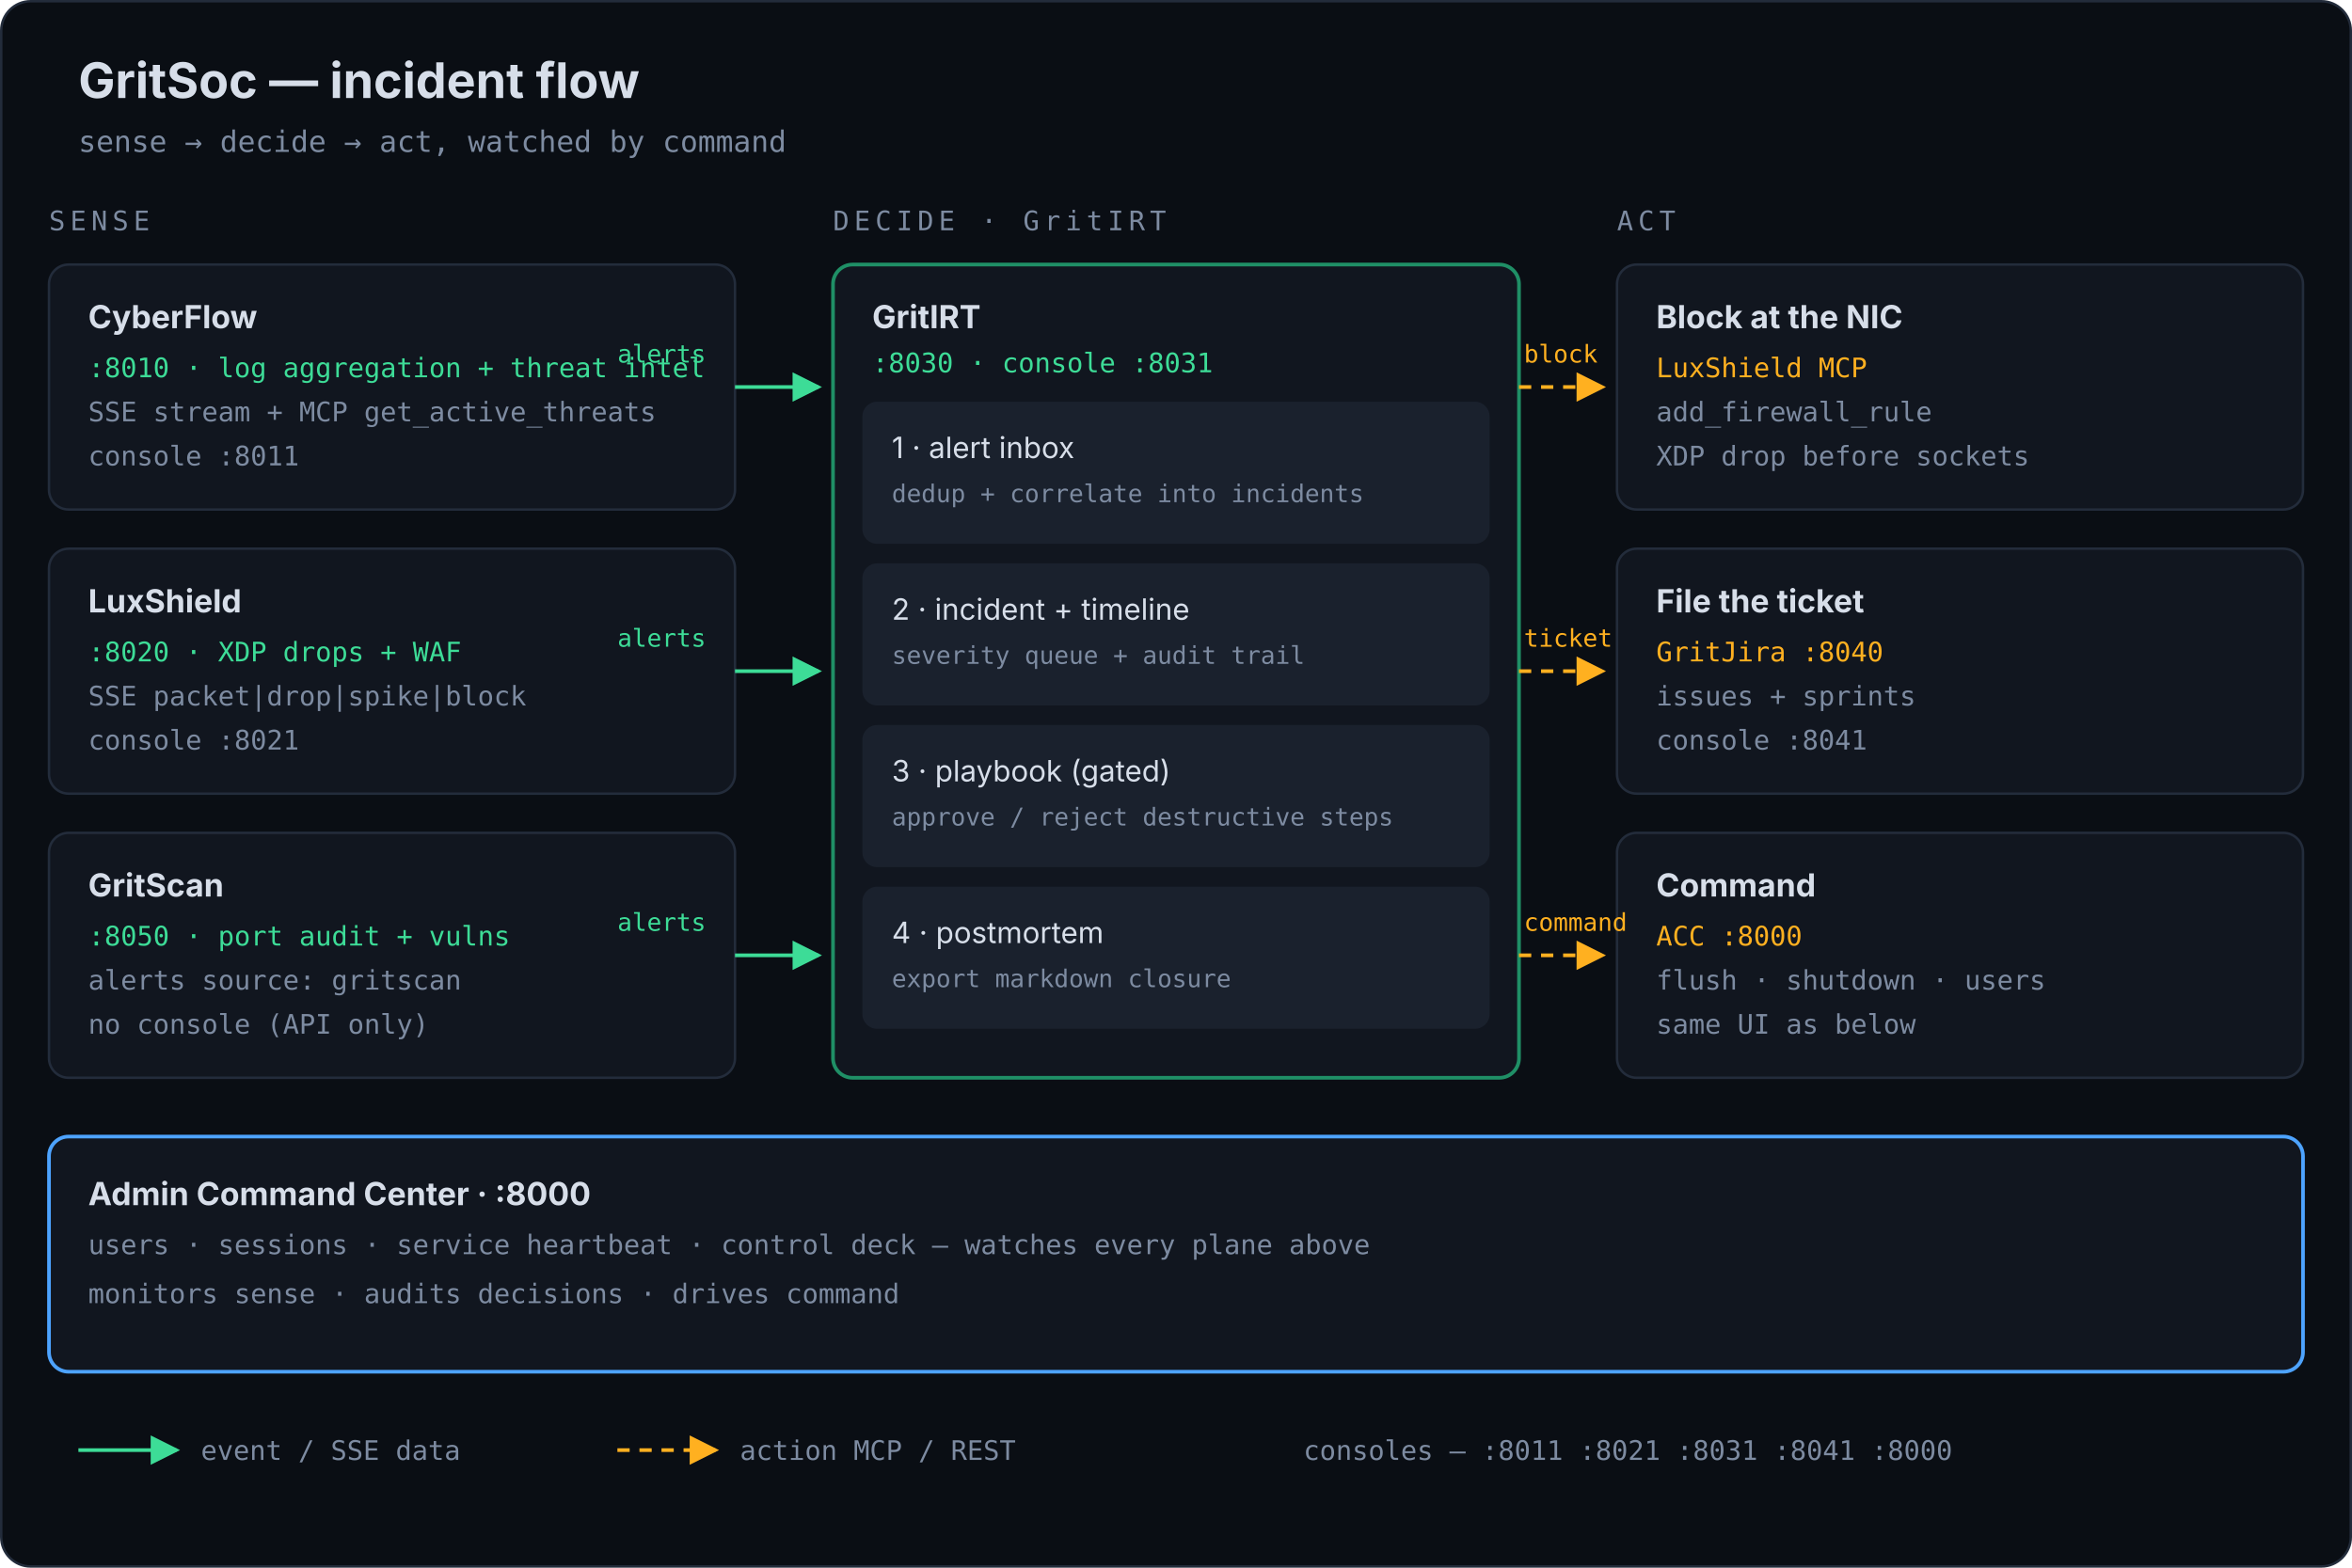
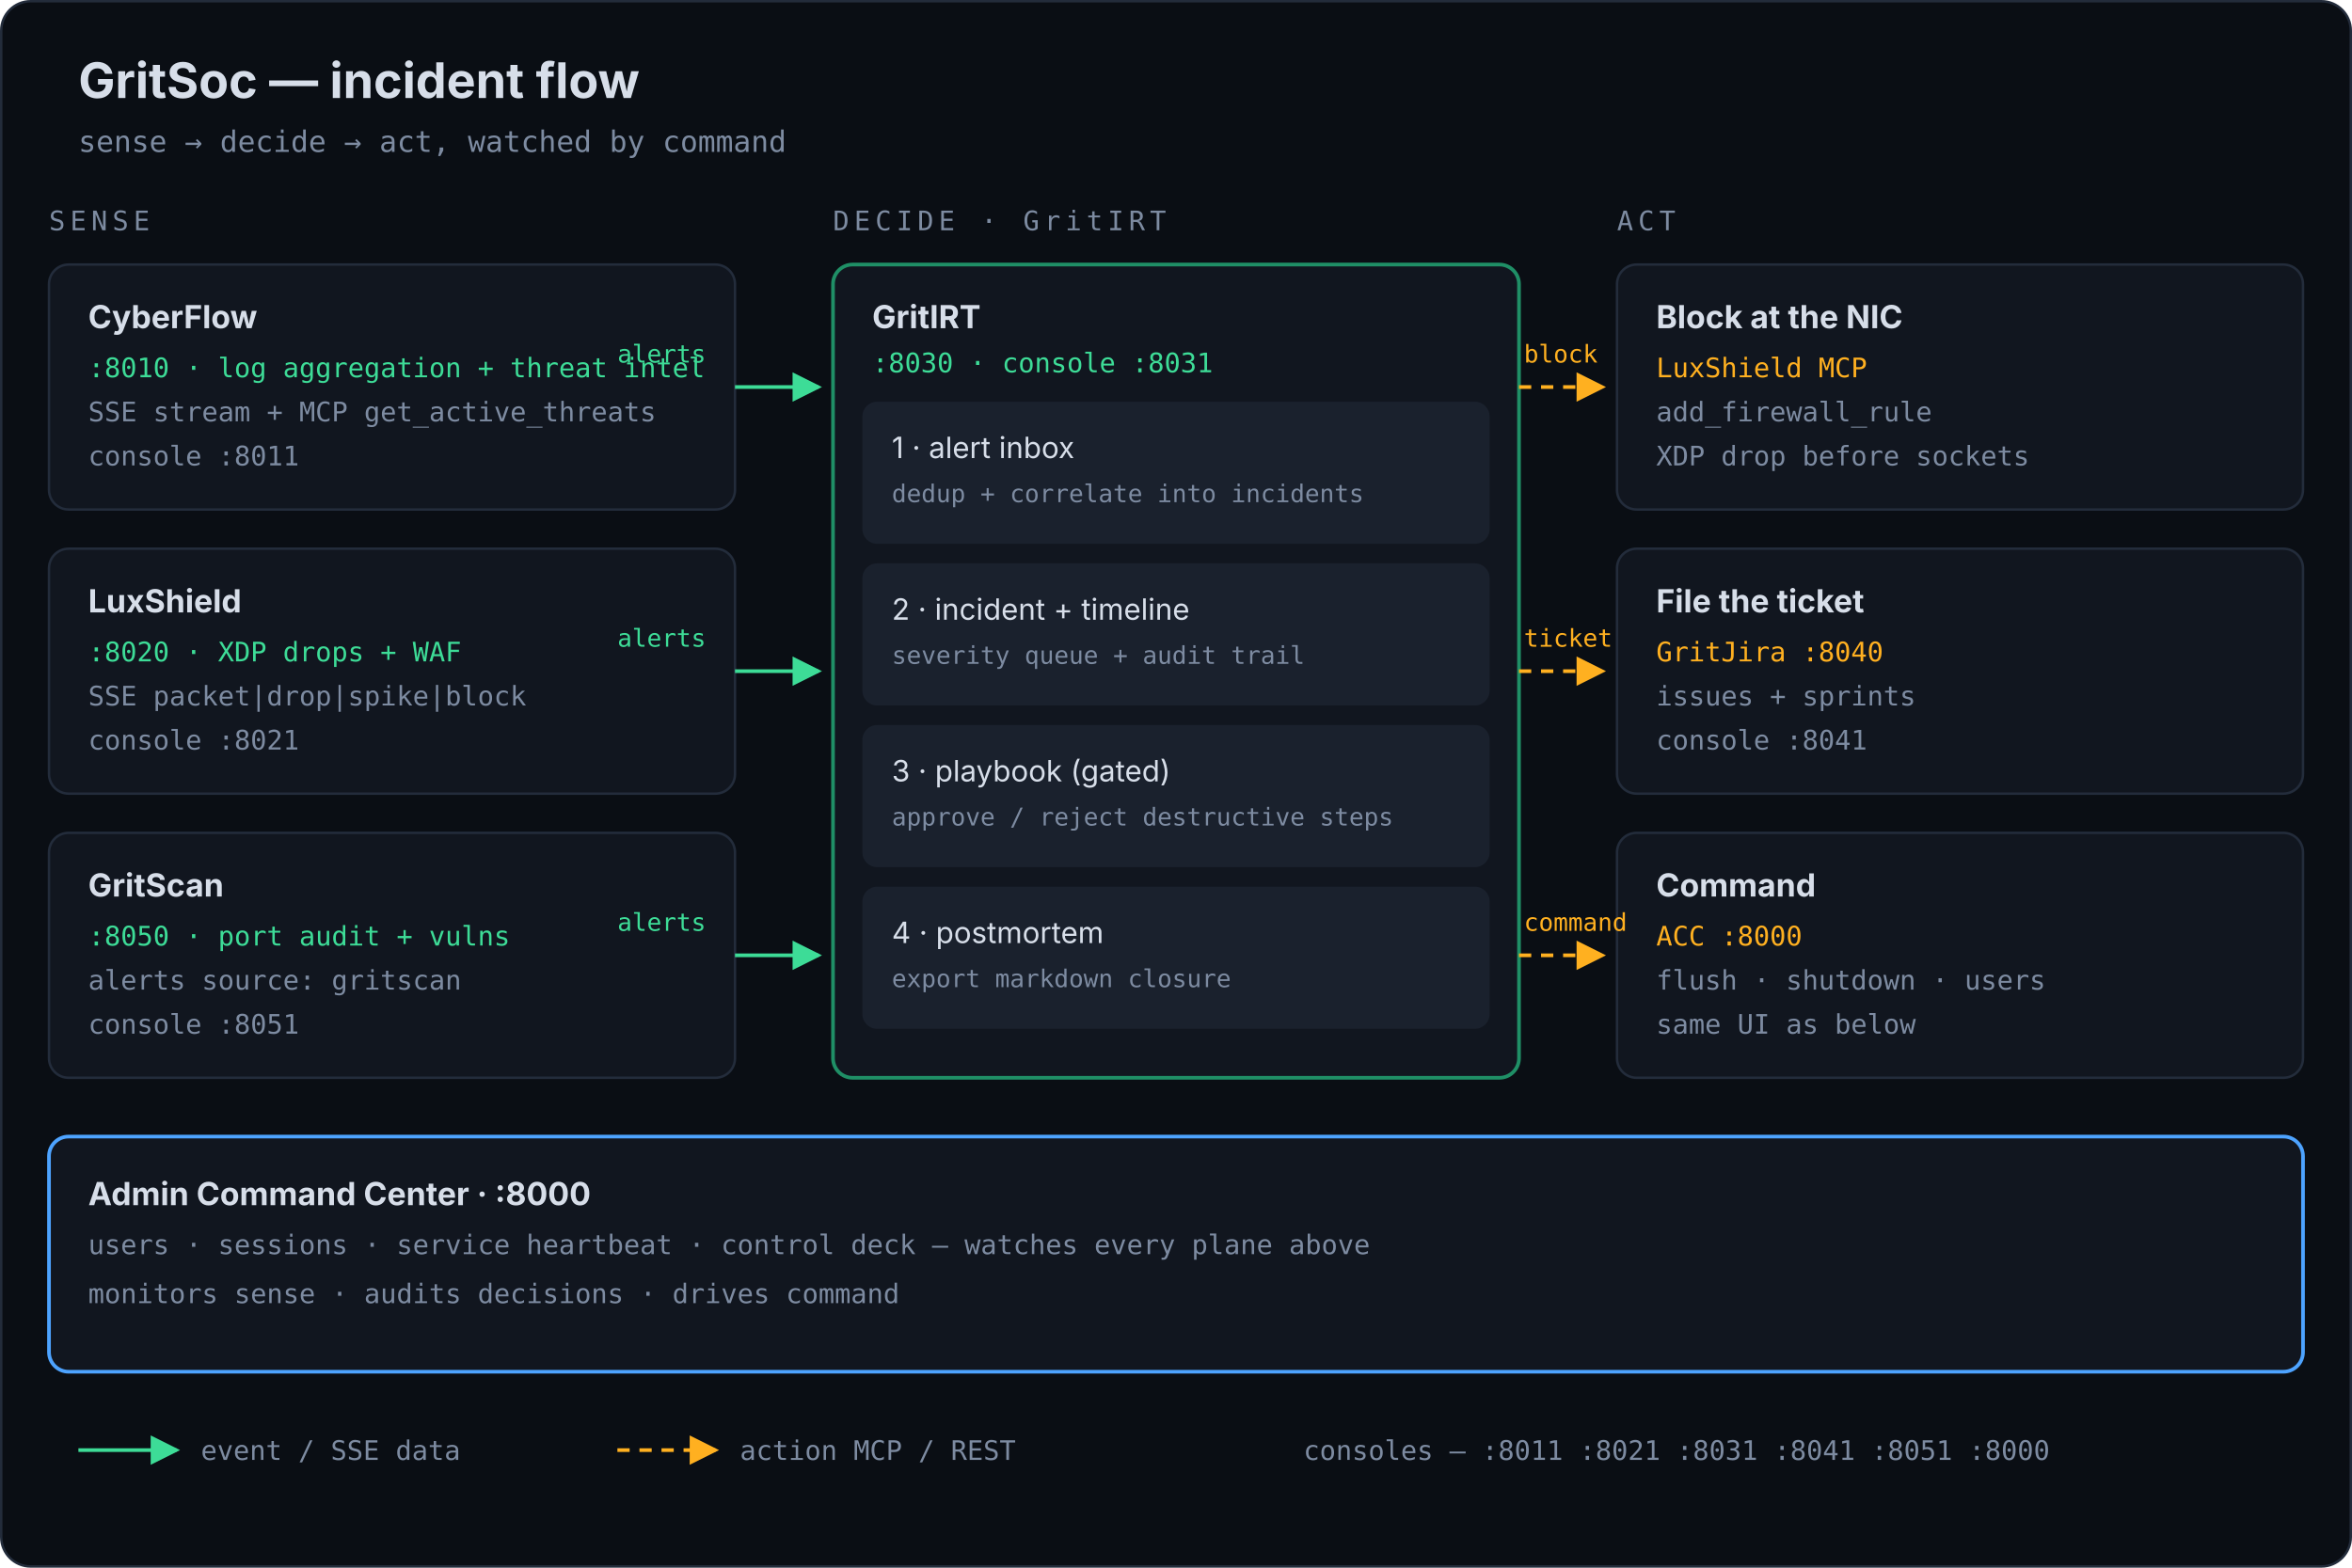
<svg xmlns="http://www.w3.org/2000/svg" width="960" height="640" viewBox="0 0 960 640" font-family="ui-monospace, 'Cascadia Code', Menlo, Consolas, monospace">
  <defs>
    <marker id="ah" markerWidth="8" markerHeight="8" refX="7" refY="4" orient="auto">
      <path d="M0,0 L8,4 L0,8 z" fill="#3ddc97" />
    </marker>
    <marker id="ah-warn" markerWidth="8" markerHeight="8" refX="7" refY="4" orient="auto">
      <path d="M0,0 L8,4 L0,8 z" fill="#ffb020" />
    </marker>
  </defs>
  <rect x="0.5" y="0.5" width="959" height="639" rx="12" fill="#0a0e14" stroke="#232c3b" />
  <text x="32" y="40" font-size="20" font-weight="bold" fill="#d7dee9" font-family="-apple-system, 'Segoe UI', sans-serif">GritSoc — incident flow</text>
  <text x="32" y="62" font-size="12" fill="#7d8ba1">sense → decide → act, watched by command</text>
  <text x="20" y="94" font-size="11" letter-spacing="2" fill="#7d8ba1">SENSE</text>
  <text x="340" y="94" font-size="11" letter-spacing="2" fill="#7d8ba1">DECIDE · GritIRT</text>
  <text x="660" y="94" font-size="11" letter-spacing="2" fill="#7d8ba1">ACT</text>
  <g>
    <rect x="20" y="108" width="280" height="100" rx="8" fill="#11161f" stroke="#232c3b" />
    <text x="36" y="134" font-size="13" font-weight="bold" fill="#d7dee9" font-family="-apple-system, 'Segoe UI', sans-serif">CyberFlow</text>
    <text x="36" y="154" font-size="11" fill="#3ddc97">:8010 · log aggregation + threat intel</text>
    <text x="36" y="172" font-size="11" fill="#7d8ba1">SSE stream + MCP get_active_threats</text>
    <text x="36" y="190" font-size="11" fill="#7d8ba1">console :8011</text>
  </g>
  <g>
    <rect x="20" y="224" width="280" height="100" rx="8" fill="#11161f" stroke="#232c3b" />
    <text x="36" y="250" font-size="13" font-weight="bold" fill="#d7dee9" font-family="-apple-system, 'Segoe UI', sans-serif">LuxShield</text>
    <text x="36" y="270" font-size="11" fill="#3ddc97">:8020 · XDP drops + WAF</text>
    <text x="36" y="288" font-size="11" fill="#7d8ba1">SSE packet|drop|spike|block</text>
    <text x="36" y="306" font-size="11" fill="#7d8ba1">console :8021</text>
  </g>
  <g>
    <rect x="20" y="340" width="280" height="100" rx="8" fill="#11161f" stroke="#232c3b" />
    <text x="36" y="366" font-size="13" font-weight="bold" fill="#d7dee9" font-family="-apple-system, 'Segoe UI', sans-serif">GritScan</text>
    <text x="36" y="386" font-size="11" fill="#3ddc97">:8050 · port audit + vulns</text>
    <text x="36" y="404" font-size="11" fill="#7d8ba1">alerts source: gritscan</text>
-     <text x="36" y="422" font-size="11" fill="#7d8ba1">no console (API only)</text>
+     <text x="36" y="422" font-size="11" fill="#7d8ba1">console :8051</text>
  </g>
  <g>
    <rect x="340" y="108" width="280" height="332" rx="8" fill="#11161f" stroke="#1f8f66" stroke-width="1.5" />
    <text x="356" y="134" font-size="13" font-weight="bold" fill="#d7dee9" font-family="-apple-system, 'Segoe UI', sans-serif">GritIRT</text>
    <text x="356" y="152" font-size="11" fill="#3ddc97">:8030 · console :8031</text>
    <rect x="352" y="164" width="256" height="58" rx="6" fill="#1a212d" />
    <text x="364" y="187" font-size="12" fill="#d7dee9" font-family="-apple-system, 'Segoe UI', sans-serif">1 · alert inbox</text>
    <text x="364" y="205" font-size="10" fill="#7d8ba1">dedup + correlate into incidents</text>
    <rect x="352" y="230" width="256" height="58" rx="6" fill="#1a212d" />
    <text x="364" y="253" font-size="12" fill="#d7dee9" font-family="-apple-system, 'Segoe UI', sans-serif">2 · incident + timeline</text>
    <text x="364" y="271" font-size="10" fill="#7d8ba1">severity queue + audit trail</text>
    <rect x="352" y="296" width="256" height="58" rx="6" fill="#1a212d" />
    <text x="364" y="319" font-size="12" fill="#d7dee9" font-family="-apple-system, 'Segoe UI', sans-serif">3 · playbook (gated)</text>
    <text x="364" y="337" font-size="10" fill="#7d8ba1">approve / reject destructive steps</text>
    <rect x="352" y="362" width="256" height="58" rx="6" fill="#1a212d" />
    <text x="364" y="385" font-size="12" fill="#d7dee9" font-family="-apple-system, 'Segoe UI', sans-serif">4 · postmortem</text>
    <text x="364" y="403" font-size="10" fill="#7d8ba1">export markdown closure</text>
  </g>
  <g>
    <rect x="660" y="108" width="280" height="100" rx="8" fill="#11161f" stroke="#232c3b" />
    <text x="676" y="134" font-size="13" font-weight="bold" fill="#d7dee9" font-family="-apple-system, 'Segoe UI', sans-serif">Block at the NIC</text>
    <text x="676" y="154" font-size="11" fill="#ffb020">LuxShield MCP</text>
    <text x="676" y="172" font-size="11" fill="#7d8ba1">add_firewall_rule</text>
    <text x="676" y="190" font-size="11" fill="#7d8ba1">XDP drop before sockets</text>
  </g>
  <g>
    <rect x="660" y="224" width="280" height="100" rx="8" fill="#11161f" stroke="#232c3b" />
    <text x="676" y="250" font-size="13" font-weight="bold" fill="#d7dee9" font-family="-apple-system, 'Segoe UI', sans-serif">File the ticket</text>
    <text x="676" y="270" font-size="11" fill="#ffb020">GritJira :8040</text>
    <text x="676" y="288" font-size="11" fill="#7d8ba1">issues + sprints</text>
    <text x="676" y="306" font-size="11" fill="#7d8ba1">console :8041</text>
  </g>
  <g>
    <rect x="660" y="340" width="280" height="100" rx="8" fill="#11161f" stroke="#232c3b" />
    <text x="676" y="366" font-size="13" font-weight="bold" fill="#d7dee9" font-family="-apple-system, 'Segoe UI', sans-serif">Command</text>
    <text x="676" y="386" font-size="11" fill="#ffb020">ACC :8000</text>
    <text x="676" y="404" font-size="11" fill="#7d8ba1">flush · shutdown · users</text>
    <text x="676" y="422" font-size="11" fill="#7d8ba1">same UI as below</text>
  </g>
  <line x1="300" y1="158" x2="334" y2="158" stroke="#3ddc97" stroke-width="1.5" marker-end="url(#ah)" />
  <text x="252" y="148" font-size="10" fill="#3ddc97">alerts</text>
  <line x1="300" y1="274" x2="334" y2="274" stroke="#3ddc97" stroke-width="1.5" marker-end="url(#ah)" />
  <text x="252" y="264" font-size="10" fill="#3ddc97">alerts</text>
  <line x1="300" y1="390" x2="334" y2="390" stroke="#3ddc97" stroke-width="1.5" marker-end="url(#ah)" />
  <text x="252" y="380" font-size="10" fill="#3ddc97">alerts</text>
  <line x1="620" y1="158" x2="654" y2="158" stroke="#ffb020" stroke-width="1.5" stroke-dasharray="5 4" marker-end="url(#ah-warn)" />
  <text x="622" y="148" font-size="10" fill="#ffb020">block</text>
  <line x1="620" y1="274" x2="654" y2="274" stroke="#ffb020" stroke-width="1.5" stroke-dasharray="5 4" marker-end="url(#ah-warn)" />
  <text x="622" y="264" font-size="10" fill="#ffb020">ticket</text>
  <line x1="620" y1="390" x2="654" y2="390" stroke="#ffb020" stroke-width="1.5" stroke-dasharray="5 4" marker-end="url(#ah-warn)" />
  <text x="622" y="380" font-size="10" fill="#ffb020">command</text>
  <g>
    <rect x="20" y="464" width="920" height="96" rx="8" fill="#11161f" stroke="#4da3ff" stroke-width="1.5" />
    <text x="36" y="492" font-size="13" font-weight="bold" fill="#d7dee9" font-family="-apple-system, 'Segoe UI', sans-serif">Admin Command Center · :8000</text>
    <text x="36" y="512" font-size="11" fill="#7d8ba1">users · sessions · service heartbeat · control deck — watches every plane above</text>
    <text x="36" y="532" font-size="11" fill="#7d8ba1">monitors sense · audits decisions · drives command</text>
  </g>
  <line x1="32" y1="592" x2="72" y2="592" stroke="#3ddc97" stroke-width="1.5" marker-end="url(#ah)" />
  <text x="82" y="596" font-size="11" fill="#7d8ba1">event / SSE data</text>
  <line x1="252" y1="592" x2="292" y2="592" stroke="#ffb020" stroke-width="1.5" stroke-dasharray="5 4" marker-end="url(#ah-warn)" />
  <text x="302" y="596" font-size="11" fill="#7d8ba1">action MCP / REST</text>
-   <text x="532" y="596" font-size="11" fill="#7d8ba1">consoles — :8011 :8021 :8031 :8041 :8000</text>
+   <text x="532" y="596" font-size="11" fill="#7d8ba1">consoles — :8011 :8021 :8031 :8041 :8051 :8000</text>
</svg>
